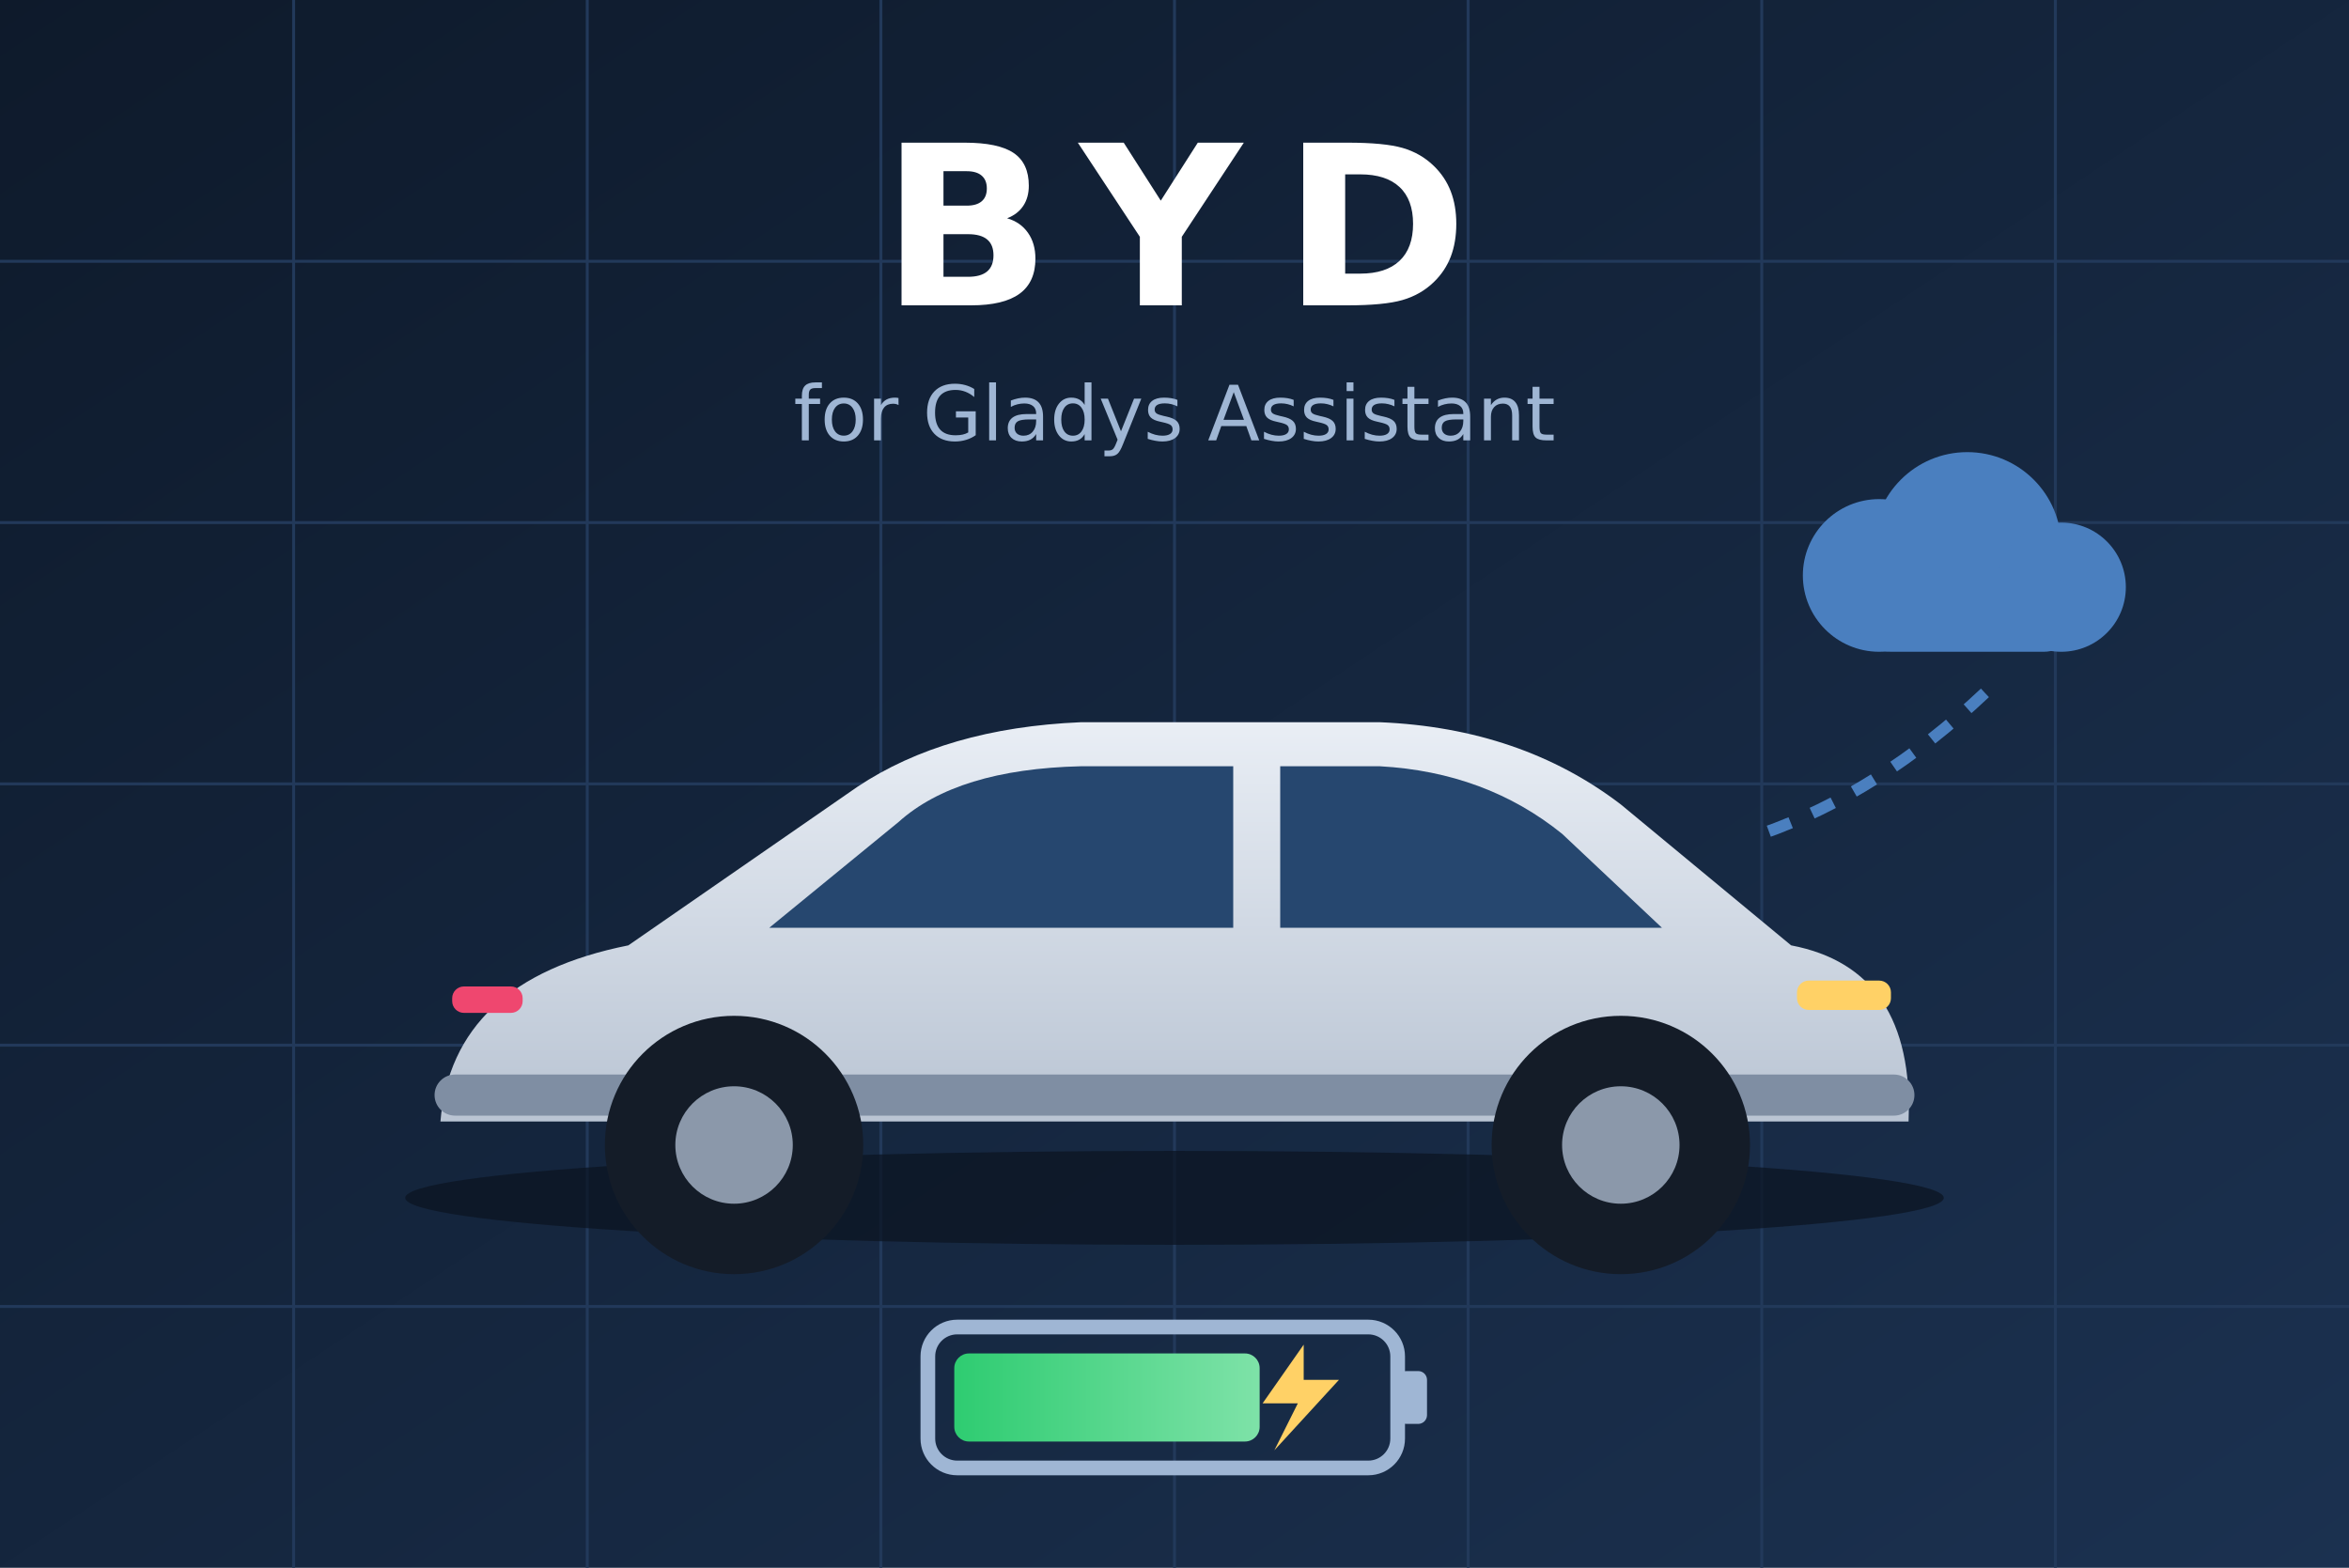
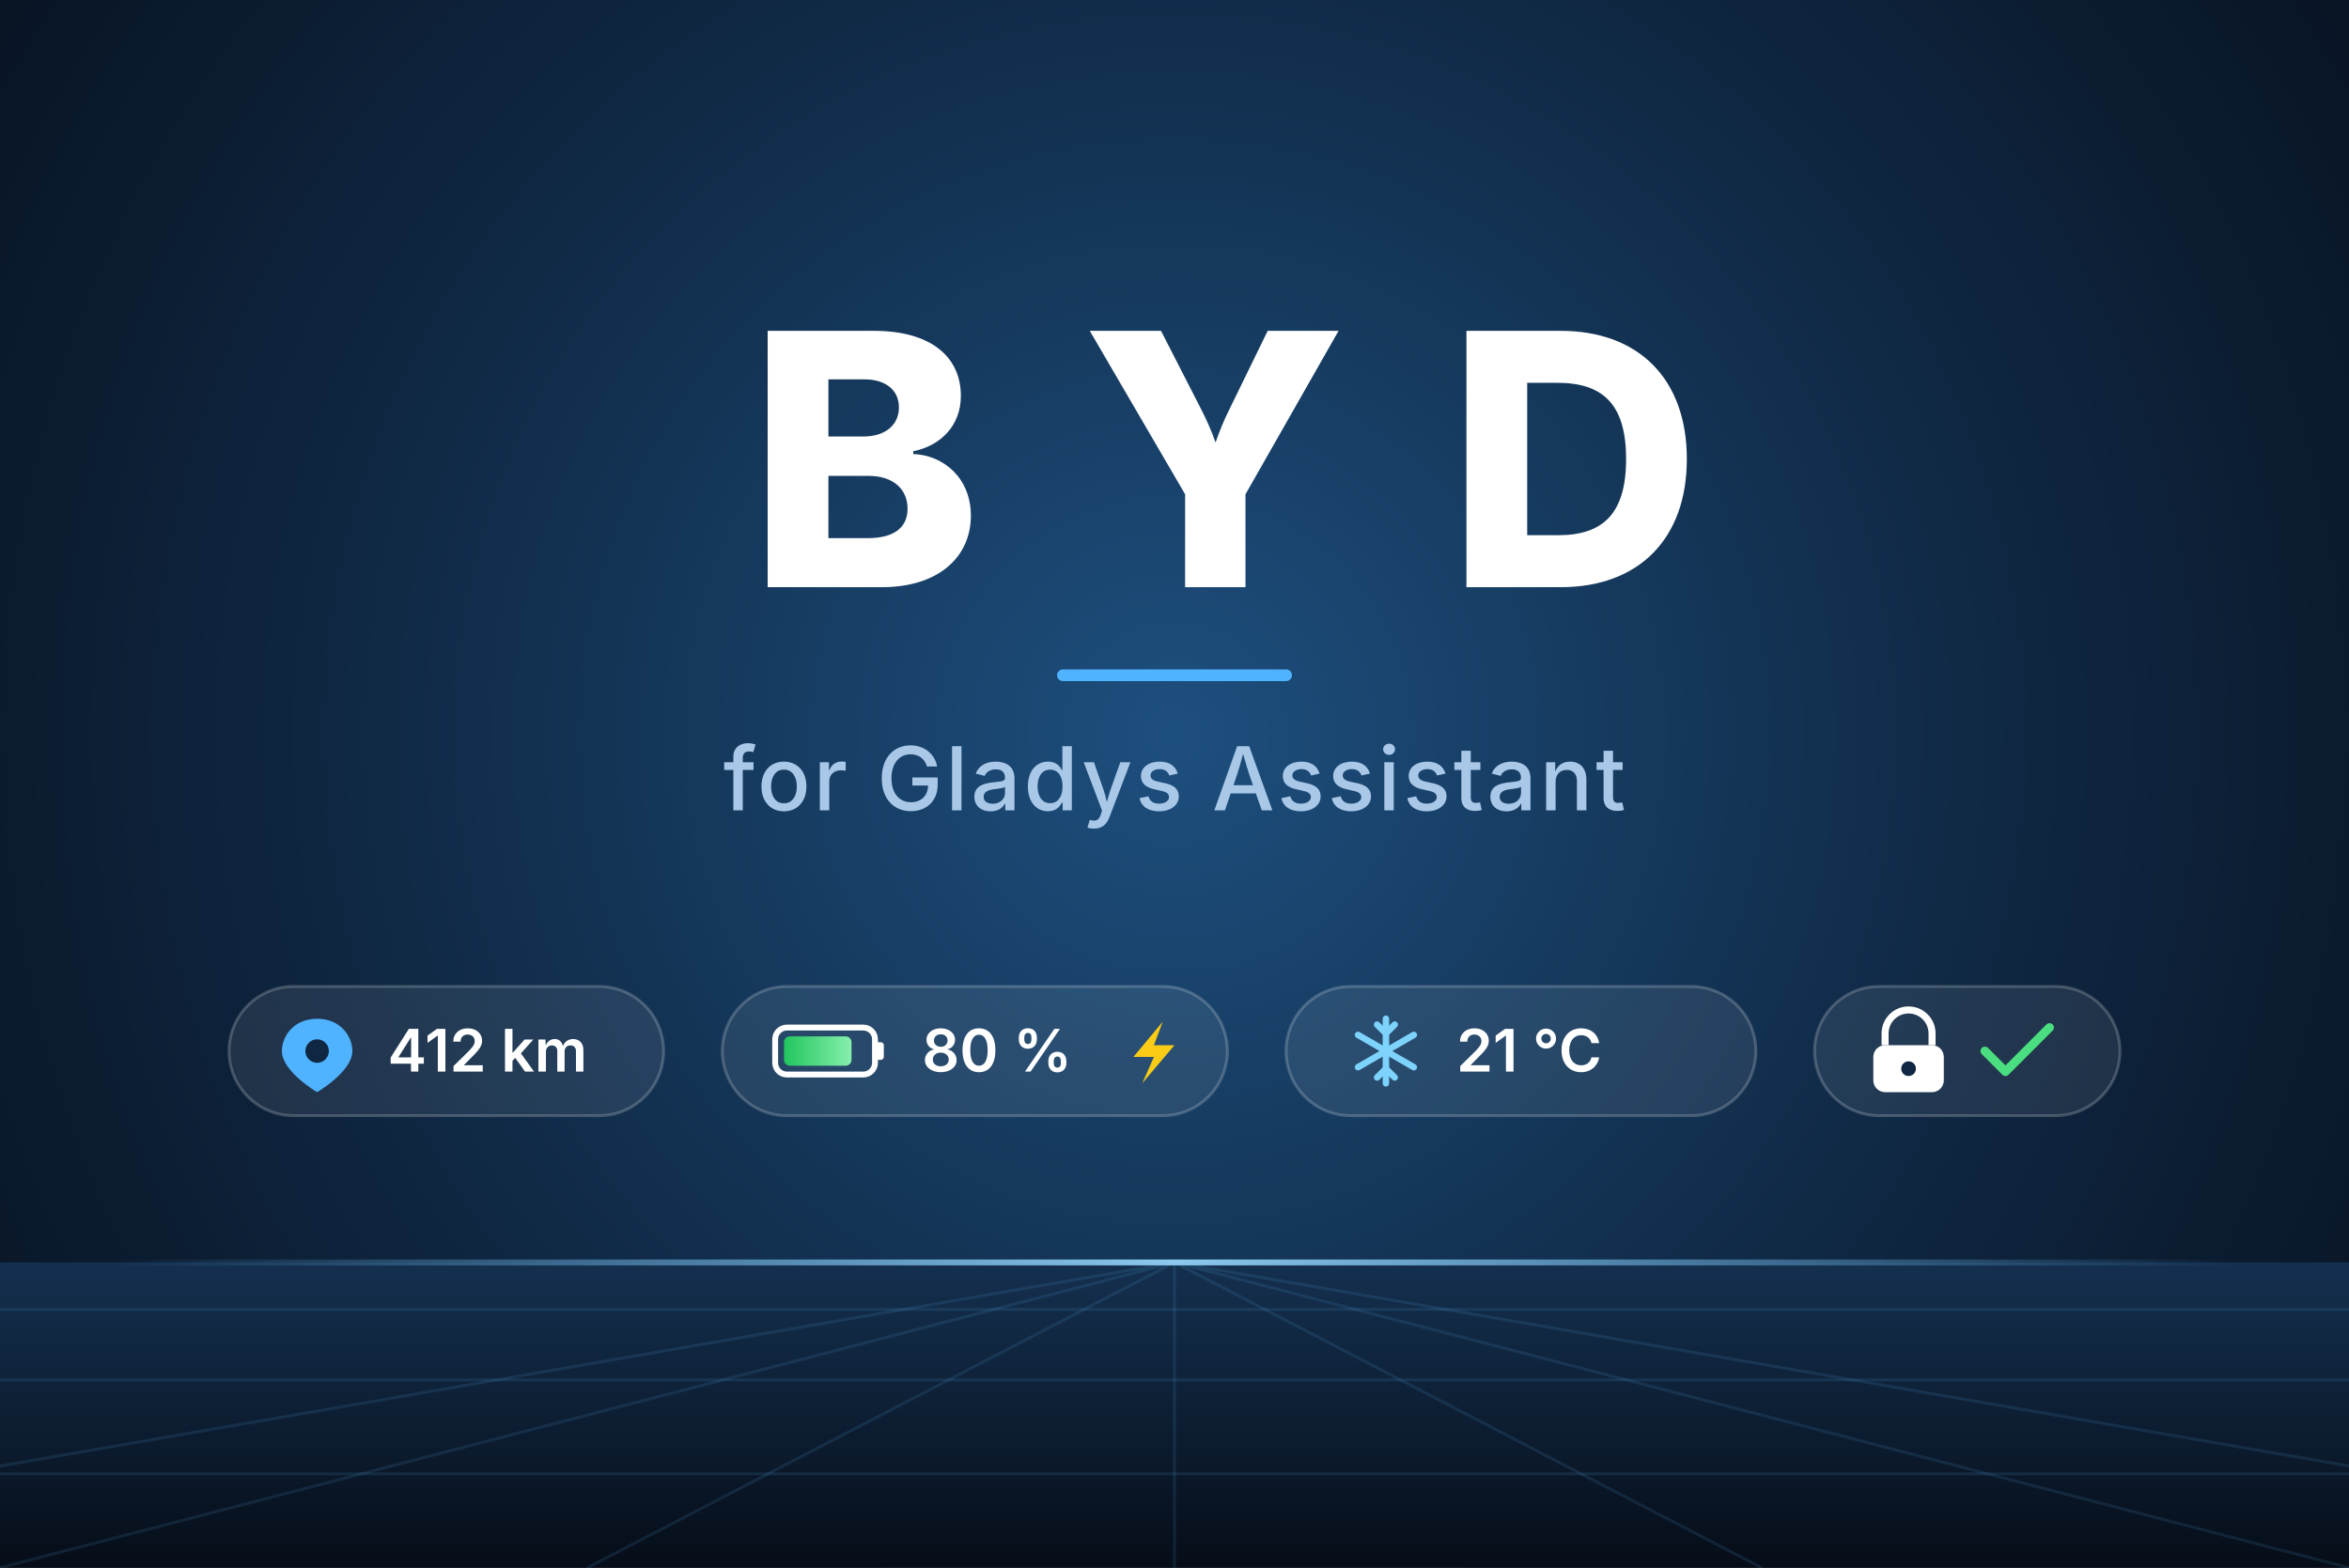
<svg xmlns="http://www.w3.org/2000/svg" width="800" height="534" viewBox="0 0 800 534">
  <defs>
-     <linearGradient id="bg" x1="0" y1="0" x2="1" y2="1">
-       <stop offset="0" stop-color="#0e1a2b" />
-       <stop offset="1" stop-color="#1b3150" />
+     <radialGradient id="sky" cx="400" cy="250" r="520" gradientUnits="userSpaceOnUse">
+       <stop offset="0" stop-color="#1d4f7e" />
+       <stop offset="0.55" stop-color="#0f2742" />
+       <stop offset="1" stop-color="#070f1c" />
+     </radialGradient>
+     <linearGradient id="floor" x1="0" y1="0" x2="0" y2="1">
+       <stop offset="0" stop-color="#14304f" />
+       <stop offset="1" stop-color="#060d18" />
    </linearGradient>
-     <linearGradient id="car" x1="0" y1="0" x2="0" y2="1">
-       <stop offset="0" stop-color="#e9eef5" />
-       <stop offset="1" stop-color="#b9c4d3" />
+     <linearGradient id="horizon" x1="0" y1="0" x2="1" y2="0">
+       <stop offset="0" stop-color="#6cc4ff" stop-opacity="0" />
+       <stop offset="0.5" stop-color="#9ad8ff" stop-opacity="0.9" />
+       <stop offset="1" stop-color="#6cc4ff" stop-opacity="0" />
    </linearGradient>
    <linearGradient id="charge" x1="0" y1="0" x2="1" y2="0">
-       <stop offset="0" stop-color="#2ecc71" />
-       <stop offset="1" stop-color="#7ee2a8" />
+       <stop offset="0" stop-color="#22c55e" />
+       <stop offset="1" stop-color="#86efac" />
    </linearGradient>
  </defs>
-   <rect width="800" height="534" fill="url(#bg)" />
-   <g stroke="#22395a" stroke-width="1">
-     <path d="M0 89 H800 M0 178 H800 M0 267 H800 M0 356 H800 M0 445 H800" />
-     <path d="M100 0 V534 M200 0 V534 M300 0 V534 M400 0 V534 M500 0 V534 M600 0 V534 M700 0 V534" />
+   <rect width="800" height="534" fill="url(#sky)" />
+   <rect y="430" width="800" height="104" fill="url(#floor)" />
+   <g stroke="#5aa9e6" stroke-opacity="0.13" stroke-width="1" fill="none">
+     <path d="M400 430 L-200 534 M400 430 L0 534 M400 430 L200 534 M400 430 L400 534              M400 430 L600 534 M400 430 L800 534 M400 430 L1000 534" />
+     <path d="M0 446 H800 M0 470 H800 M0 502 H800" />
  </g>
-   <text x="400" y="104" text-anchor="middle" font-family="DejaVu Sans, Arial, sans-serif" font-size="76" font-weight="bold" letter-spacing="14" fill="#ffffff">BYD</text>
-   <text x="400" y="150" text-anchor="middle" font-family="DejaVu Sans, Arial, sans-serif" font-size="26" fill="#9fb6d4">for Gladys Assistant</text>
-   <ellipse cx="400" cy="408" rx="262" ry="16" fill="#0a1320" opacity="0.7" />
-   <path d="M150 382 Q154 334 214 322 L292 268 Q322 248 368 246 L470 246 Q518 248 552 274 L610 322 Q652 330 650 382 Z" fill="url(#car)" />
-   <path d="M306 280 Q326 262 368 261 L420 261 L420 316 L262 316 Z" fill="#26476f" />
-   <path d="M436 261 L470 261 Q506 263 532 284 L566 316 L436 316 Z" fill="#26476f" />
-   <rect x="148" y="366" width="504" height="14" rx="7" fill="#7f8ea3" />
-   <circle cx="250" cy="390" r="44" fill="#141c28" />
-   <circle cx="250" cy="390" r="20" fill="#8b98aa" />
-   <circle cx="552" cy="390" r="44" fill="#141c28" />
-   <circle cx="552" cy="390" r="20" fill="#8b98aa" />
-   <rect x="612" y="334" width="32" height="10" rx="4" fill="#ffd166" />
-   <rect x="154" y="336" width="24" height="9" rx="4" fill="#ef476f" />
-   <g transform="translate(316 452)">
-     <rect width="160" height="48" rx="10" fill="none" stroke="#9fb6d4" stroke-width="5" />
-     <rect x="160" y="15" width="10" height="18" rx="3" fill="#9fb6d4" />
-     <rect x="9" y="9" width="104" height="30" rx="5" fill="url(#charge)" />
-     <path d="M128 6 L114 26 H126 L118 42 L140 18 H128 Z" fill="#ffd166" />
+   <rect x="40" y="429" width="720" height="2" fill="url(#horizon)" />
+   <text x="417" y="200" text-anchor="middle" font-family="Inter, DejaVu Sans, Arial, sans-serif" font-size="120" font-weight="800" letter-spacing="34" fill="#ffffff">BYD</text>
+   <rect x="360" y="228" width="80" height="4" rx="2" fill="#4fb3ff" />
+   <text x="400" y="276" text-anchor="middle" font-family="Inter, DejaVu Sans, Arial, sans-serif" font-size="30" font-weight="500" letter-spacing="1" fill="#a9c8e8">for Gladys Assistant</text>
+   <g font-family="Inter, DejaVu Sans, Arial, sans-serif" font-size="20" font-weight="600" fill="#ffffff">
+     <g transform="translate(78 336)">
+       <rect width="148" height="44" rx="22" fill="#ffffff" fill-opacity="0.08" stroke="#ffffff" stroke-opacity="0.2" />
+       <path d="M30 11 C22 11 18 17 18 22 C18 29 30 36 30 36 C30 36 42 29 42 22 C42 17 38 11 30 11 Z" fill="#4fb3ff" />
+       <circle cx="30" cy="22" r="4" fill="#0f2742" />
+       <text x="54" y="29">412 km</text>
+     </g>
+     <g transform="translate(246 336)">
+       <rect width="172" height="44" rx="22" fill="#ffffff" fill-opacity="0.08" stroke="#ffffff" stroke-opacity="0.2" />
+       <rect x="18" y="14" width="34" height="16" rx="4" fill="none" stroke="#ffffff" stroke-width="2" />
+       <rect x="52" y="19" width="3" height="6" rx="1" fill="#ffffff" />
+       <rect x="21" y="17" width="23" height="10" rx="2" fill="url(#charge)" />
+       <text x="68" y="29">80 %</text>
+       <path d="M150 12 L140 24 H147 L143 33 L154 20 H147 Z" fill="#facc15" />
+     </g>
+     <g transform="translate(438 336)">
+       <rect width="160" height="44" rx="22" fill="#ffffff" fill-opacity="0.08" stroke="#ffffff" stroke-opacity="0.2" />
+       <g transform="translate(34 22)" stroke="#7dd3fc" stroke-width="2.2" stroke-linecap="round" fill="none">
+         <path d="M0 -11 V11 M-9.5 -5.5 L9.5 5.5 M-9.5 5.5 L9.5 -5.5" />
+         <path d="M-3 -9 L0 -6 L3 -9 M-3 9 L0 6 L3 9" />
+       </g>
+       <text x="58" y="29">21 °C</text>
+     </g>
+     <g transform="translate(618 336)">
+       <rect width="104" height="44" rx="22" fill="#ffffff" fill-opacity="0.08" stroke="#ffffff" stroke-opacity="0.2" />
+       <path d="M24 20 V16 A8 8 0 0 1 40 16 V20" fill="none" stroke="#ffffff" stroke-width="2.4" />
+       <rect x="20" y="20" width="24" height="16" rx="4" fill="#ffffff" />
+       <circle cx="32" cy="28" r="2.5" fill="#0f2742" />
+       <path d="M58 22 L65 29 L80 14" fill="none" stroke="#4ade80" stroke-width="3" stroke-linecap="round" stroke-linejoin="round" />
+     </g>
  </g>
-   <g transform="translate(640 196)" fill="#4a7fbf">
-     <circle cx="0" cy="0" r="26" />
-     <circle cx="30" cy="-10" r="32" />
-     <circle cx="62" cy="4" r="22" />
-     <rect x="-8" y="0" width="76" height="26" rx="12" />
-   </g>
-   <path d="M676 236 Q640 270 600 284" fill="none" stroke="#4a7fbf" stroke-width="4" stroke-dasharray="8 8" />
</svg>
